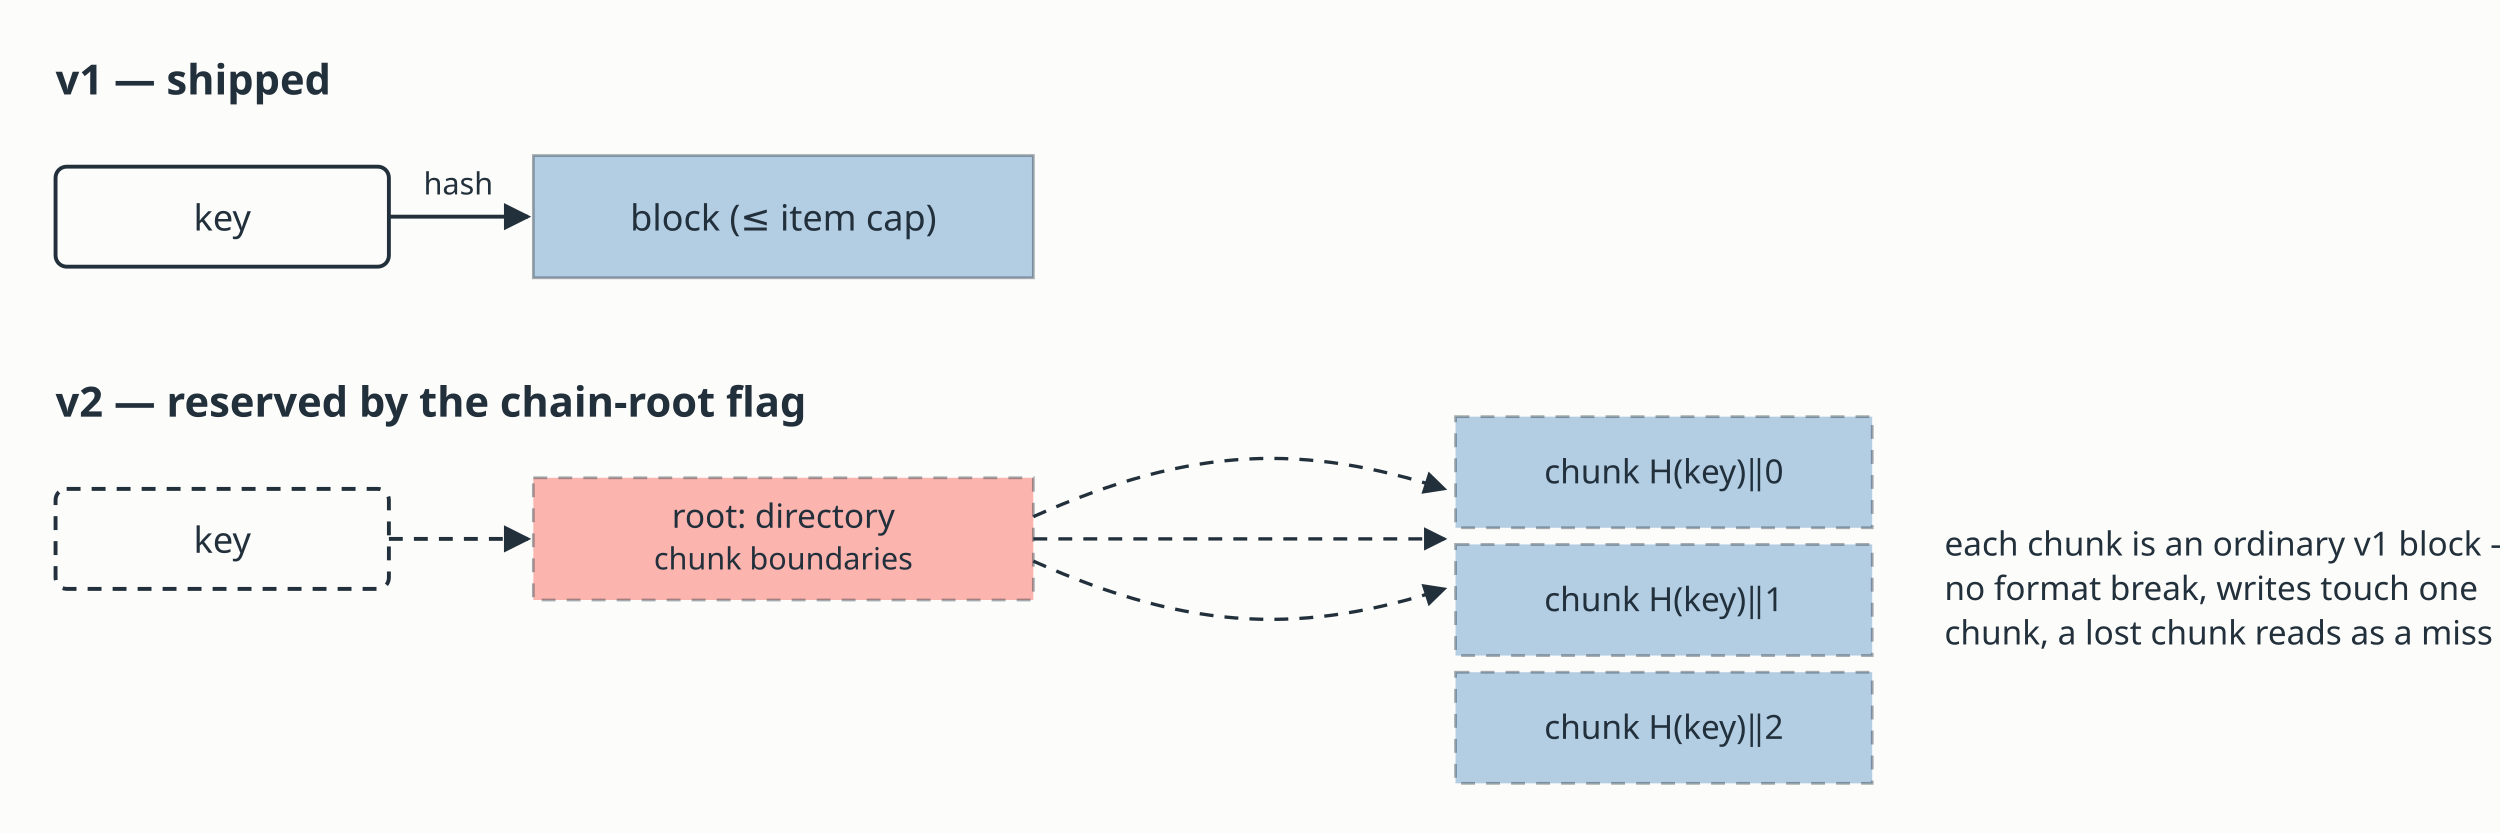
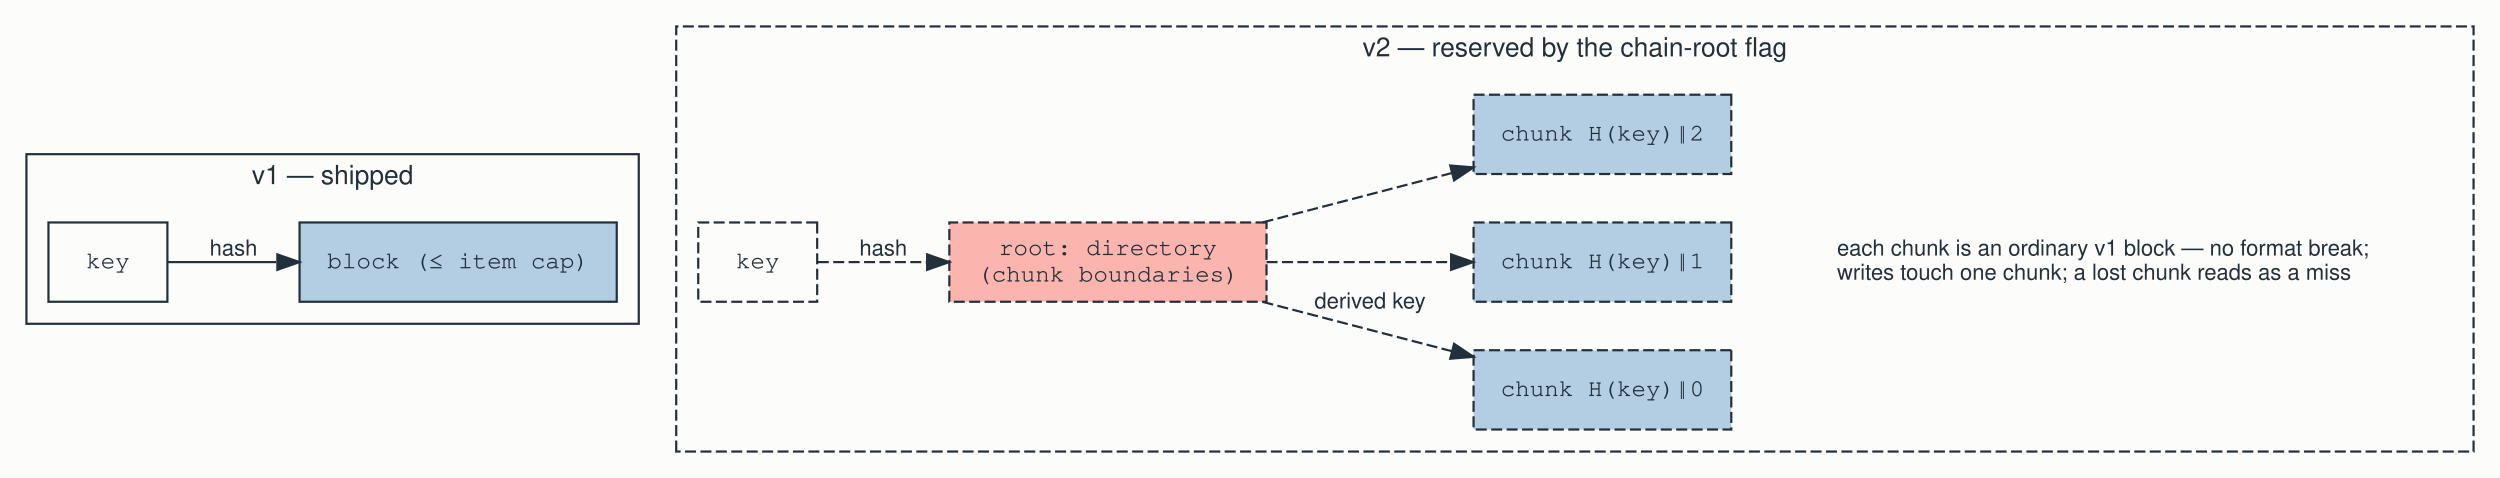
- <svg xmlns="http://www.w3.org/2000/svg" viewBox="0 0 900 300" role="img" aria-label="Left: v1, a key maps to one block item. Right: v2 planned, the key maps to a root directory item whose derived keys address chunk items, each an ordinary v1 block." style="max-width:100%;height:auto">
-   <rect x="0" y="0" width="900" height="300" fill="#FCFCFA" />
-   <style>text{font-family:system-ui,sans-serif}</style>
-   <defs>
-     <marker id="a3" viewBox="0 0 8 8" refX="7" refY="4" markerWidth="7" markerHeight="7" orient="auto">
-       <path d="M0 0 L8 4 L0 8 z" fill="#22303C" />
-     </marker>
-   </defs>
-   <text x="20" y="34" font-size="15" font-weight="600" fill="#22303C">v1 — shipped</text>
-   <rect x="20" y="60" width="120" height="36" rx="4" fill="none" stroke="#22303C" stroke-width="1.4" />
-   <text x="80" y="83" text-anchor="middle" font-size="13" font-family="ui-monospace,monospace" fill="#22303C">key</text>
-   <path d="M 140 78 H 190" stroke="#22303C" stroke-width="1.4" fill="none" marker-end="url(#a3)" />
-   <text x="165" y="70" text-anchor="middle" font-size="11" fill="#22303C">hash</text>
-   <rect x="192" y="56" width="180" height="44" fill="#B3CDE3" stroke="#22303C" stroke-opacity="0.4" />
-   <text x="282" y="83" text-anchor="middle" font-size="13" font-family="ui-monospace,monospace" fill="#22303C">block (≤ item cap)</text>
-   <text x="20" y="150" font-size="15" font-weight="600" fill="#22303C">v2 — reserved by the chain-root flag</text>
-   <g stroke-dasharray="5 4">
-     <rect x="20" y="176" width="120" height="36" rx="4" fill="none" stroke="#22303C" stroke-width="1.4" />
-     <path d="M 140 194 H 190" stroke="#22303C" stroke-width="1.4" fill="none" marker-end="url(#a3)" />
-     <rect x="192" y="172" width="180" height="44" fill="#FBB4AE" stroke="#22303C" stroke-opacity="0.4" />
-     <path d="M 372 186 C 430 160, 470 160, 520 176" stroke="#22303C" stroke-width="1.2" fill="none" marker-end="url(#a3)" />
-     <path d="M 372 194 H 520" stroke="#22303C" stroke-width="1.2" fill="none" marker-end="url(#a3)" />
-     <path d="M 372 202 C 430 228, 470 228, 520 212" stroke="#22303C" stroke-width="1.2" fill="none" marker-end="url(#a3)" />
-     <rect x="524" y="150" width="150" height="40" fill="#B3CDE3" stroke="#22303C" stroke-opacity="0.4" />
-     <rect x="524" y="196" width="150" height="40" fill="#B3CDE3" stroke="#22303C" stroke-opacity="0.4" />
-     <rect x="524" y="242" width="150" height="40" fill="#B3CDE3" stroke="#22303C" stroke-opacity="0.4" />
+ <svg xmlns="http://www.w3.org/2000/svg" width="1135pt" height="217pt" viewBox="0.00 0.00 1135.00 217.00">
+   <g id="graph0" class="graph" transform="scale(1 1) rotate(0) translate(4 213)">
+     <polygon fill="#fcfcfa" stroke="transparent" points="-4,4 -4,-213 1131,-213 1131,4 -4,4" />
+     <g id="clust1" class="cluster">
+       <polygon fill="#fcfcfa" stroke="#22303c" points="8,-66 8,-143 286,-143 286,-66 8,-66" />
+       <text text-anchor="middle" x="147" y="-129.4" font-family="Helvetica,sans-Serif" font-size="12.00" fill="#22303c">v1 — shipped</text>
+     </g>
+     <g id="clust2" class="cluster">
+       <polygon fill="#fcfcfa" stroke="#22303c" stroke-dasharray="5,2" points="303,-8 303,-201 1119,-201 1119,-8 303,-8" />
+       <text text-anchor="middle" x="711" y="-187.4" font-family="Helvetica,sans-Serif" font-size="12.00" fill="#22303c">v2 — reserved by the chain-root flag</text>
+     </g>
+     <g id="node1" class="node">
+       <polygon fill="#fcfcfa" stroke="#22303c" points="72,-112 18,-112 18,-76 72,-76 72,-112" />
+       <text text-anchor="middle" x="45" y="-91.2" font-family="Courier,monospace" font-size="11.00" fill="#22303c">key</text>
+     </g>
+     <g id="node2" class="node">
+       <polygon fill="#b3cde3" stroke="#22303c" points="276,-112 132,-112 132,-76 276,-76 276,-112" />
+       <text text-anchor="middle" x="204" y="-91.2" font-family="Courier,monospace" font-size="11.00" fill="#22303c">block (≤ item cap)</text>
+     </g>
+     <g id="edge1" class="edge">
+       <path fill="none" stroke="#22303c" d="M72.28,-94C86,-94 103.61,-94 121.43,-94" />
+       <polygon fill="#22303c" stroke="#22303c" points="121.92,-97.5 131.92,-94 121.92,-90.5 121.92,-97.5" />
+       <text text-anchor="middle" x="102" y="-97" font-family="Helvetica,sans-Serif" font-size="10.00" fill="#22303c">hash</text>
+     </g>
+     <g id="node3" class="node">
+       <polygon fill="#fcfcfa" stroke="#22303c" stroke-dasharray="5,2" points="367,-112 313,-112 313,-76 367,-76 367,-112" />
+       <text text-anchor="middle" x="340" y="-91.2" font-family="Courier,monospace" font-size="11.00" fill="#22303c">key</text>
+     </g>
+     <g id="node4" class="node">
+       <polygon fill="#fbb4ae" stroke="#22303c" stroke-dasharray="5,2" points="571,-112 427,-112 427,-76 571,-76 571,-112" />
+       <text text-anchor="middle" x="499" y="-97.2" font-family="Courier,monospace" font-size="11.00" fill="#22303c">root: directory</text>
+       <text text-anchor="middle" x="499" y="-85.2" font-family="Courier,monospace" font-size="11.00" fill="#22303c">(chunk boundaries)</text>
+     </g>
+     <g id="edge2" class="edge">
+       <path fill="none" stroke="#22303c" stroke-dasharray="5,2" d="M367.28,-94C381,-94 398.61,-94 416.43,-94" />
+       <polygon fill="#22303c" stroke="#22303c" points="416.92,-97.5 426.92,-94 416.92,-90.5 416.92,-97.5" />
+       <text text-anchor="middle" x="397" y="-97" font-family="Helvetica,sans-Serif" font-size="10.00" fill="#22303c">hash</text>
+     </g>
+     <g id="node5" class="node">
+       <polygon fill="#b3cde3" stroke="#22303c" stroke-dasharray="5,2" points="782,-54 665,-54 665,-18 782,-18 782,-54" />
+       <text text-anchor="middle" x="723.5" y="-33.2" font-family="Courier,monospace" font-size="11.00" fill="#22303c">chunk H(key)‖0</text>
+     </g>
+     <g id="edge3" class="edge">
+       <path fill="none" stroke="#22303c" stroke-dasharray="5,2" d="M569.18,-75.97C596.56,-68.83 627.93,-60.65 655.13,-53.56" />
+       <polygon fill="#22303c" stroke="#22303c" points="656.16,-56.91 664.95,-51 654.39,-50.14 656.16,-56.91" />
+       <text text-anchor="middle" x="618" y="-73" font-family="Helvetica,sans-Serif" font-size="10.00" fill="#22303c">derived key</text>
+     </g>
+     <g id="node6" class="node">
+       <polygon fill="#b3cde3" stroke="#22303c" stroke-dasharray="5,2" points="782,-112 665,-112 665,-76 782,-76 782,-112" />
+       <text text-anchor="middle" x="723.5" y="-91.2" font-family="Courier,monospace" font-size="11.00" fill="#22303c">chunk H(key)‖1</text>
+     </g>
+     <g id="edge4" class="edge">
+       <path fill="none" stroke="#22303c" stroke-dasharray="5,2" d="M571.01,-94C597.73,-94 628.04,-94 654.48,-94" />
+       <polygon fill="#22303c" stroke="#22303c" points="654.79,-97.5 664.79,-94 654.79,-90.5 654.79,-97.5" />
+     </g>
+     <g id="node7" class="node">
+       <polygon fill="#b3cde3" stroke="#22303c" stroke-dasharray="5,2" points="782,-170 665,-170 665,-134 782,-134 782,-170" />
+       <text text-anchor="middle" x="723.5" y="-149.2" font-family="Courier,monospace" font-size="11.00" fill="#22303c">chunk H(key)‖2</text>
+     </g>
+     <g id="edge5" class="edge">
+       <path fill="none" stroke="#22303c" stroke-dasharray="5,2" d="M569.18,-112.03C596.56,-119.17 627.93,-127.35 655.13,-134.44" />
+       <polygon fill="#22303c" stroke="#22303c" points="654.39,-137.86 664.95,-137 656.16,-131.09 654.39,-137.86" />
+     </g>
+     <g id="node8" class="node">
+       <text text-anchor="start" x="830" y="-97" font-family="Helvetica,sans-Serif" font-size="10.00" fill="#22303c">each chunk is an ordinary v1 block — no format break;</text>
+       <text text-anchor="start" x="830" y="-86" font-family="Helvetica,sans-Serif" font-size="10.00" fill="#22303c">writes touch one chunk; a lost chunk reads as a miss</text>
+     </g>
  </g>
-   <text x="80" y="199" text-anchor="middle" font-size="13" font-family="ui-monospace,monospace" fill="#22303C">key</text>
-   <text x="282" y="190" text-anchor="middle" font-size="12" font-family="ui-monospace,monospace" fill="#22303C">root: directory</text>
-   <text x="282" y="205" text-anchor="middle" font-size="11" fill="#22303C">chunk boundaries</text>
-   <text x="599" y="174" text-anchor="middle" font-size="12" font-family="ui-monospace,monospace" fill="#22303C">chunk H(key)‖0</text>
-   <text x="599" y="220" text-anchor="middle" font-size="12" font-family="ui-monospace,monospace" fill="#22303C">chunk H(key)‖1</text>
-   <text x="599" y="266" text-anchor="middle" font-size="12" font-family="ui-monospace,monospace" fill="#22303C">chunk H(key)‖2</text>
-   <text x="700" y="200" font-size="12" fill="#22303C">each chunk is an ordinary v1 block —</text>
-   <text x="700" y="216" font-size="12" fill="#22303C">no format break, writes touch one</text>
-   <text x="700" y="232" font-size="12" fill="#22303C">chunk, a lost chunk reads as a miss</text>
</svg>
